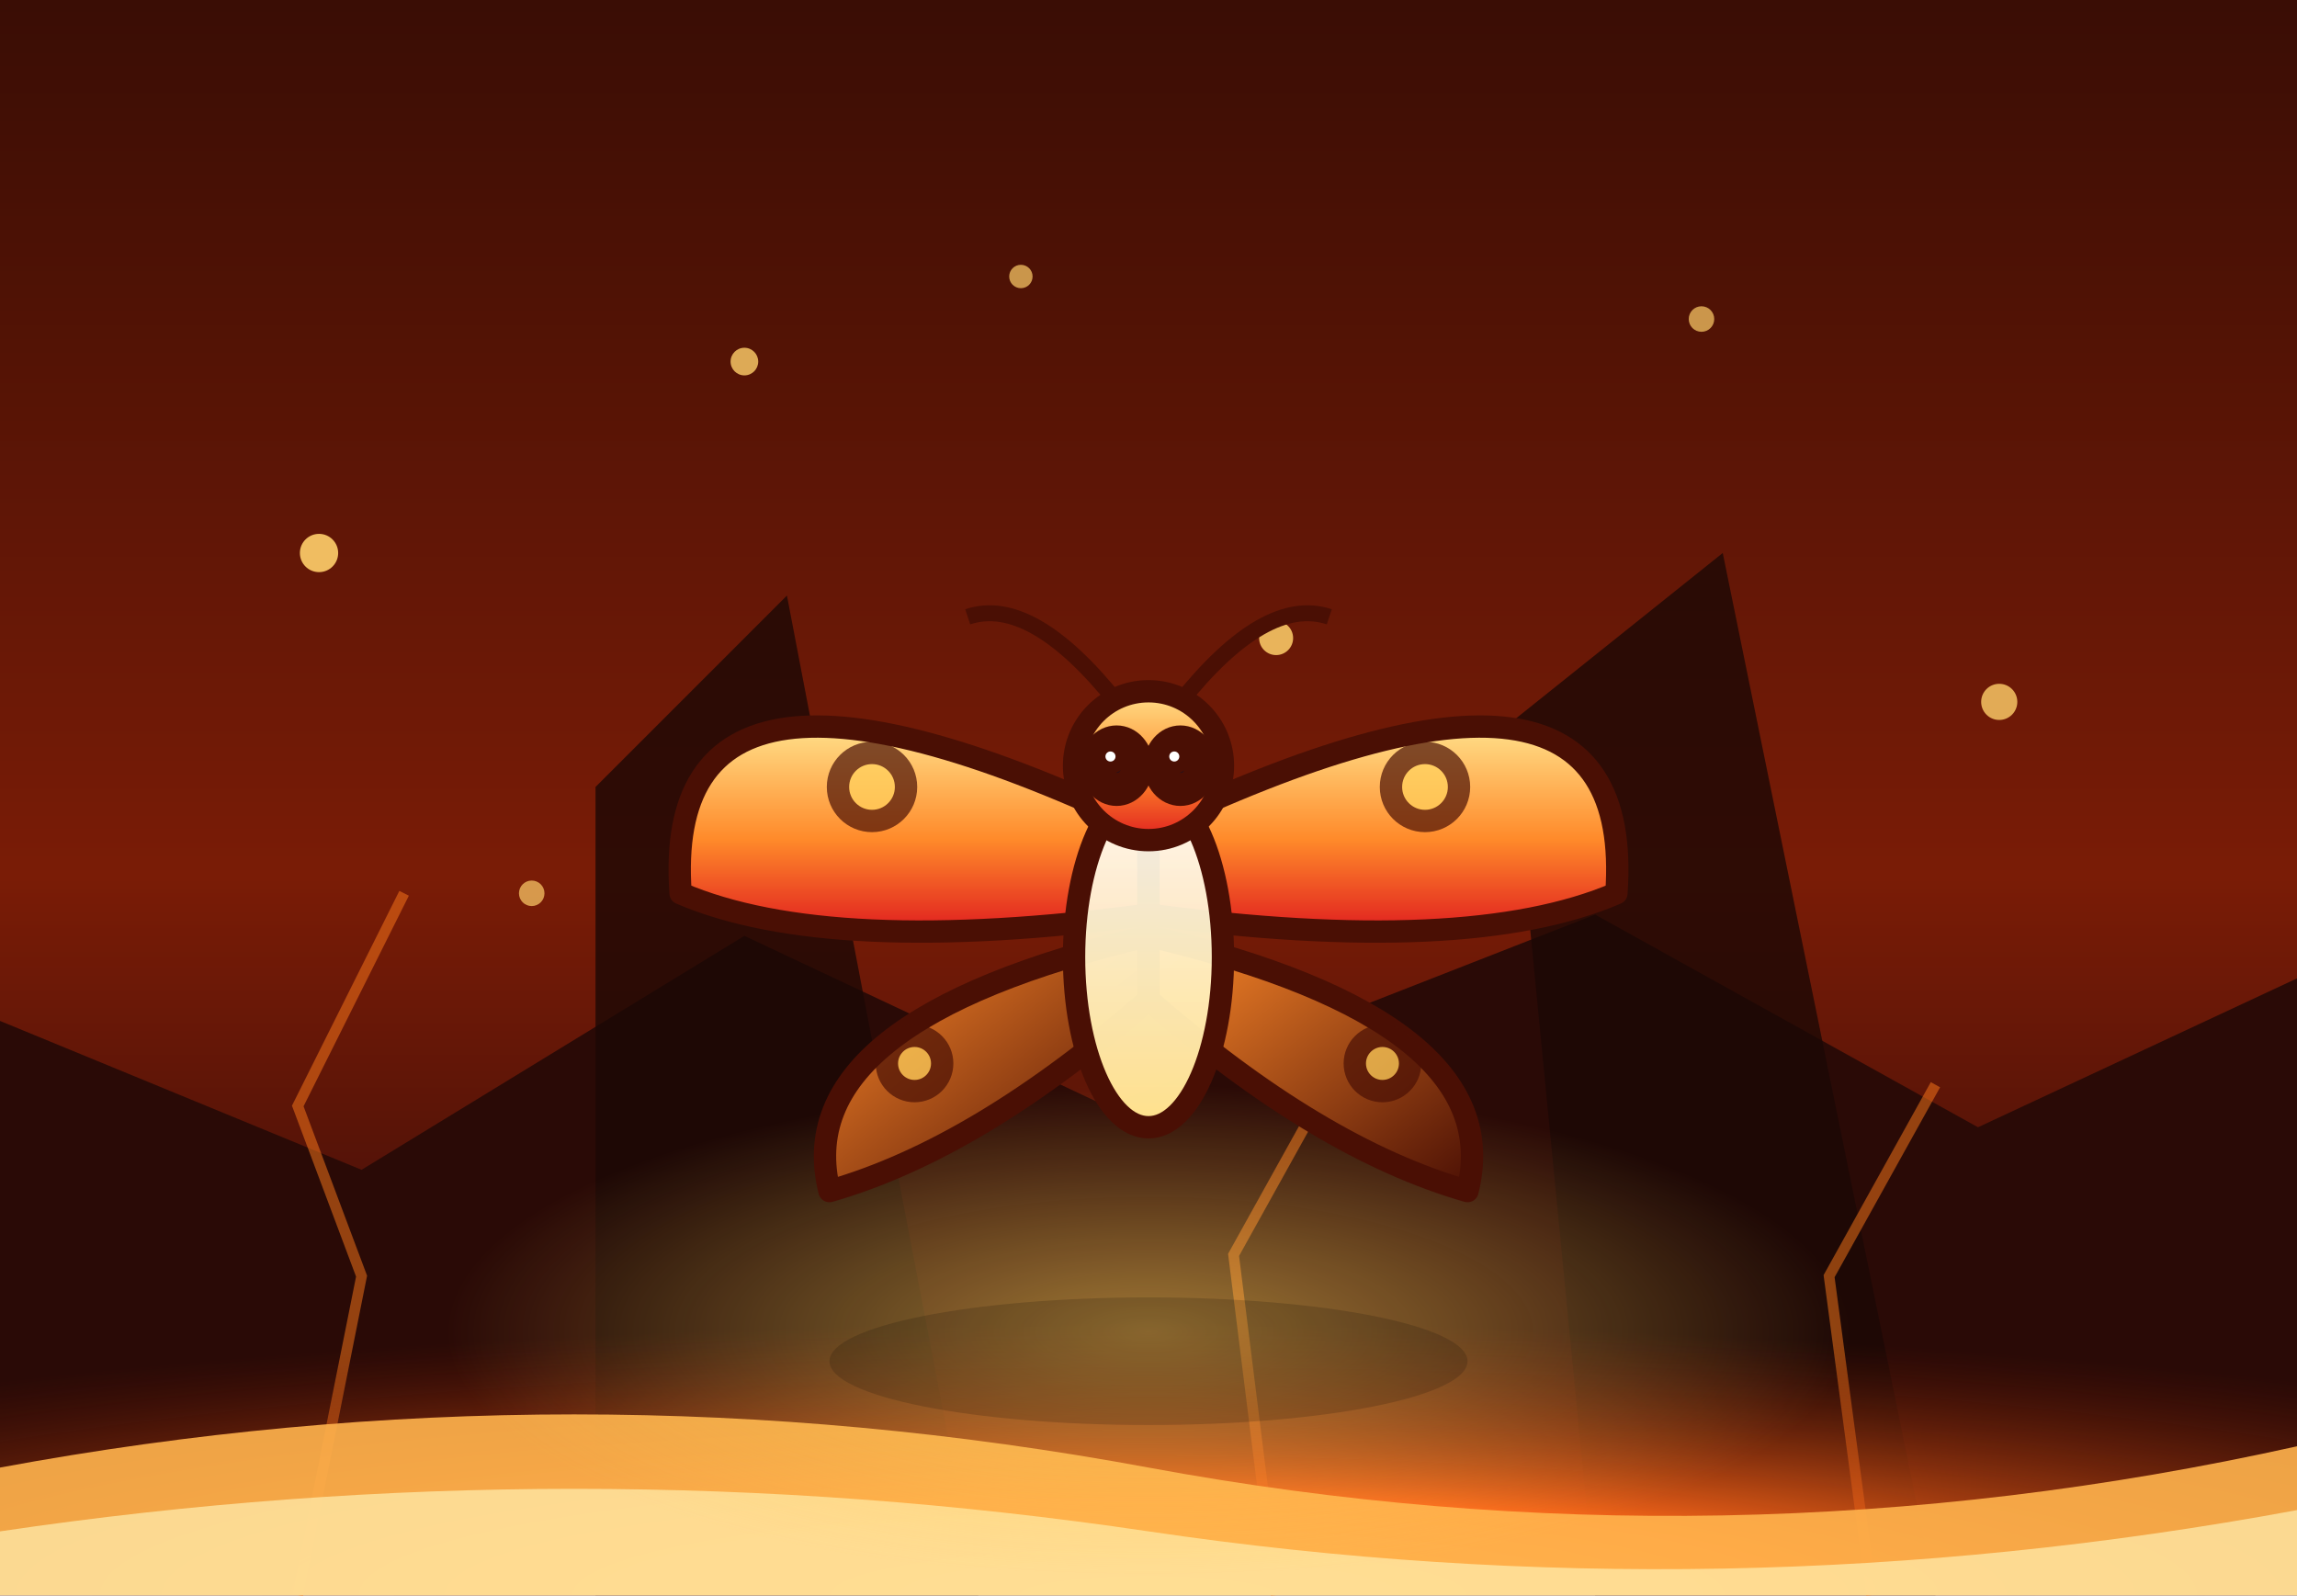
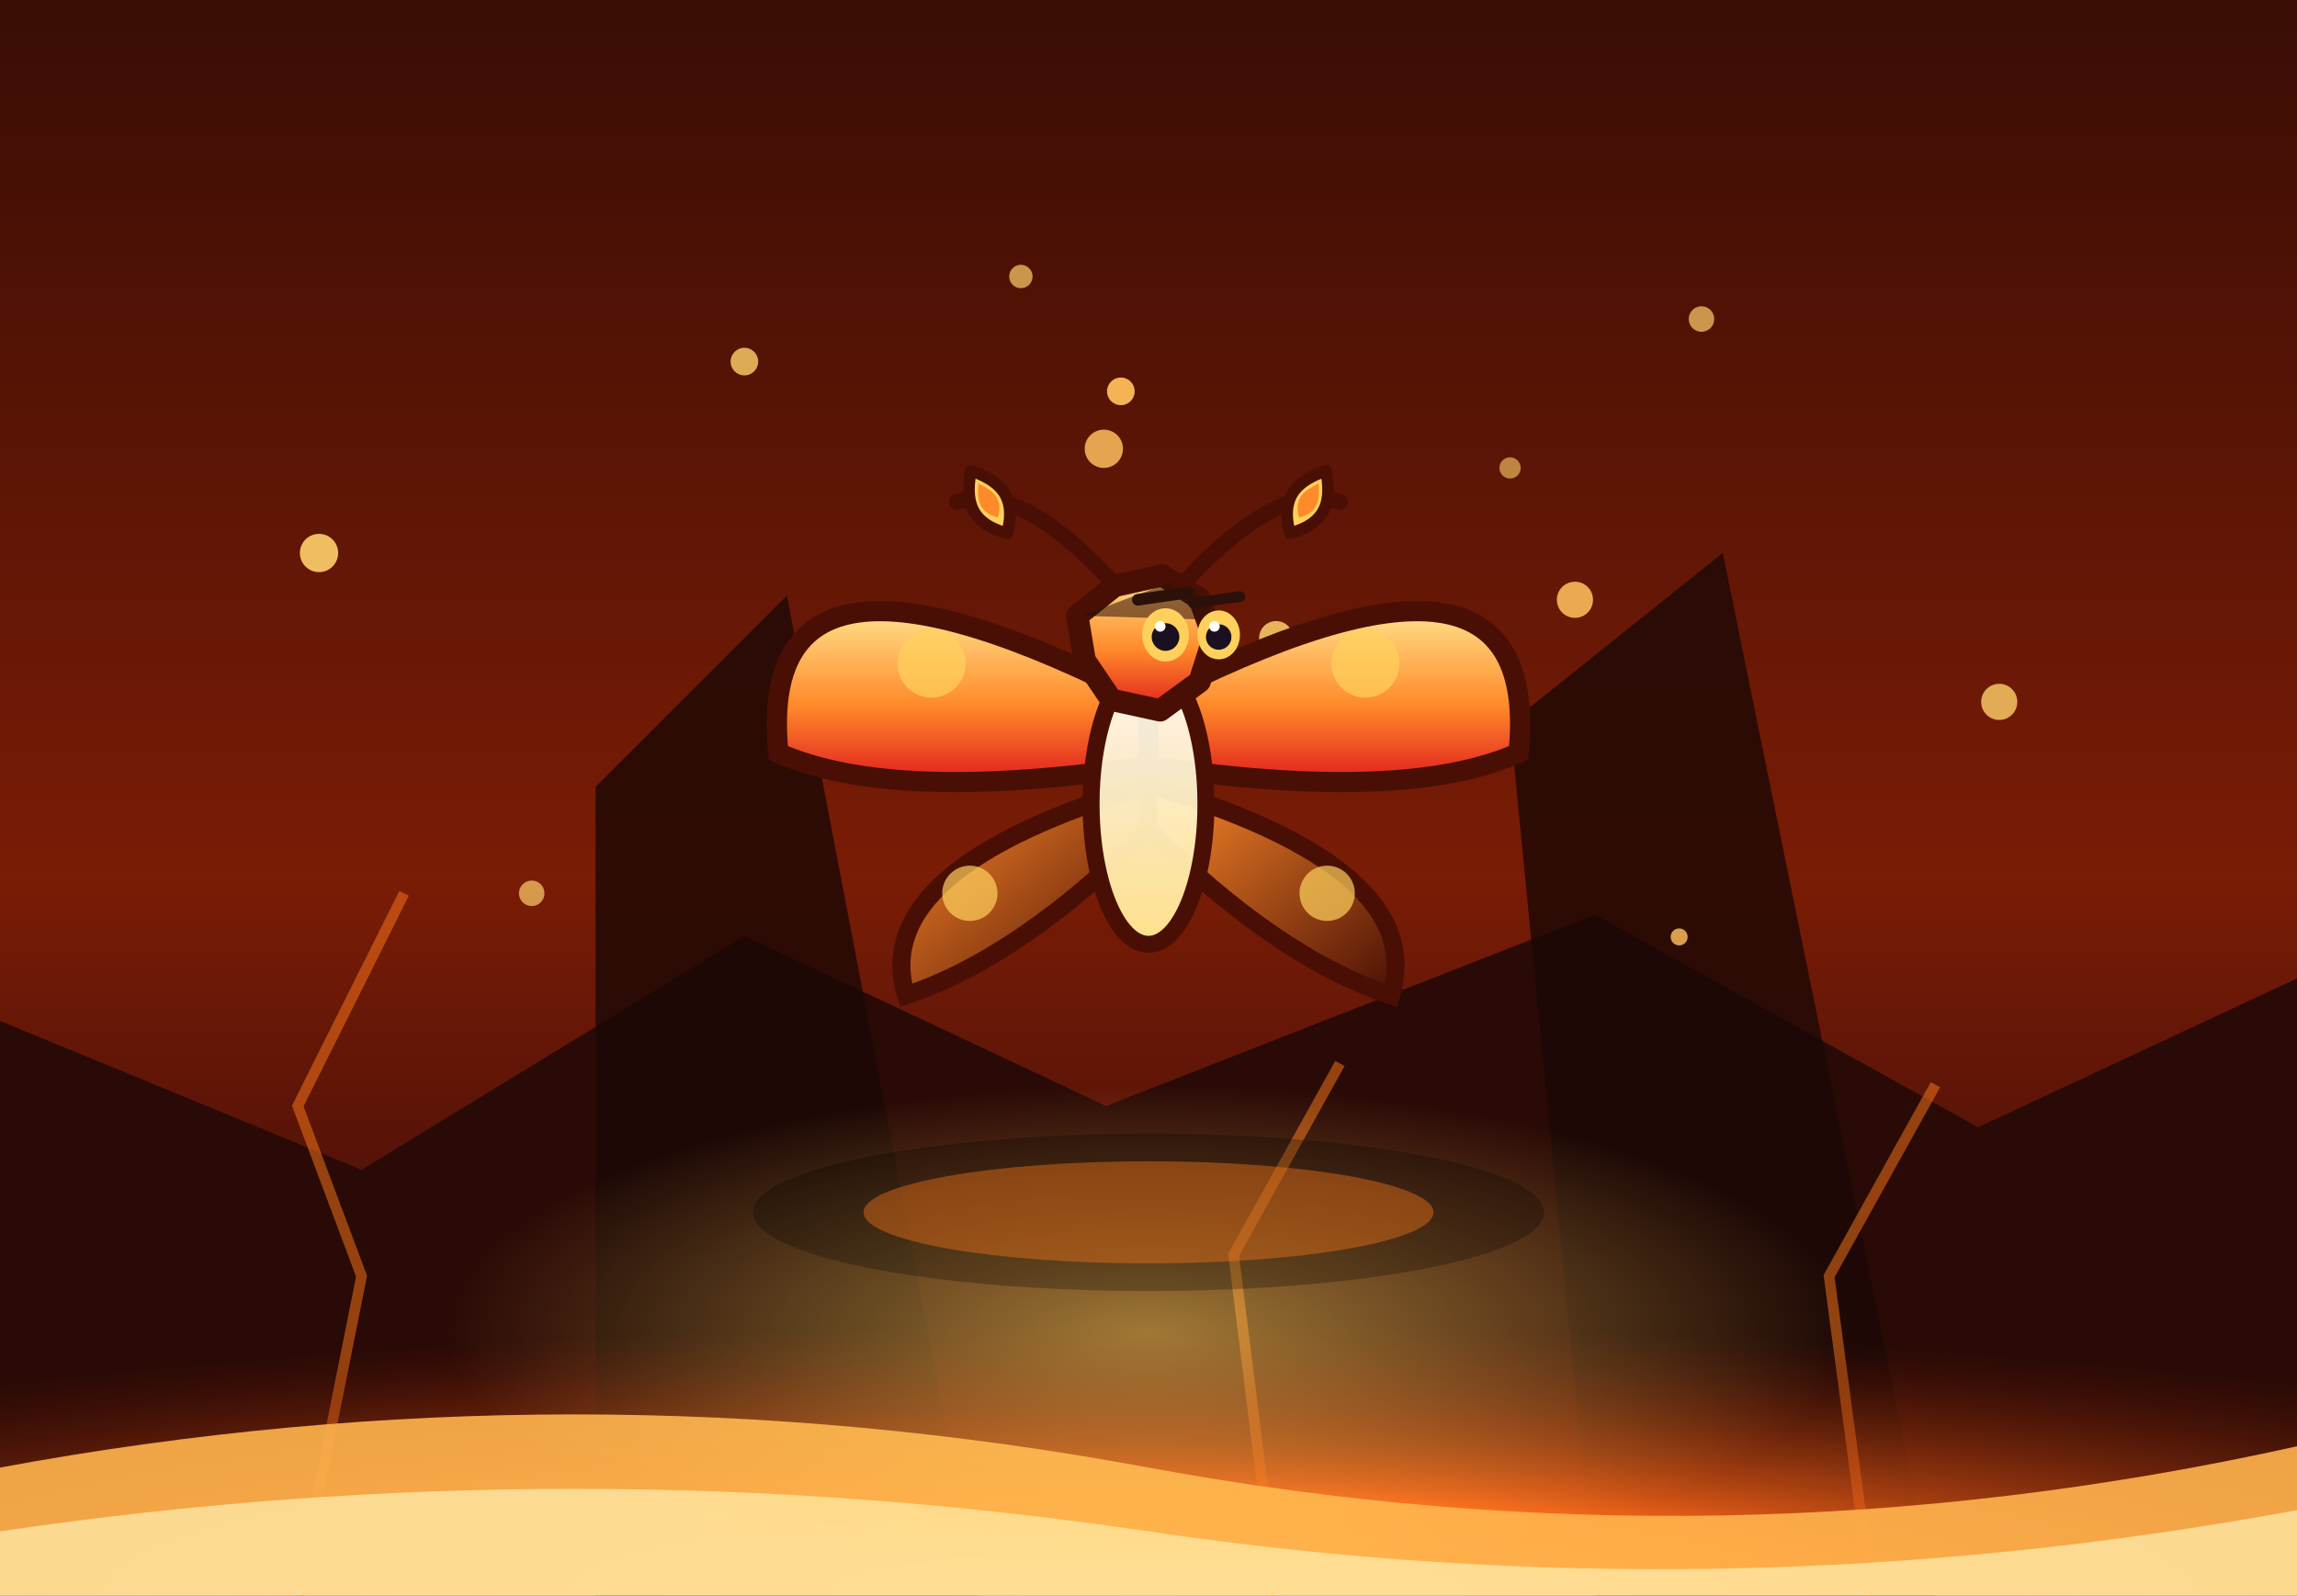
<svg xmlns="http://www.w3.org/2000/svg" viewBox="0 0 216 150">
  <defs>
    <linearGradient id="bodyS1_033" x1="0" y1="0" x2="0" y2="1">
      <stop offset="0%" stop-color="#ffe08a" />
      <stop offset="55%" stop-color="#ff8a2a" />
      <stop offset="100%" stop-color="#e01f1f" />
    </linearGradient>
    <linearGradient id="body2S1_033" x1="0" y1="0" x2="1" y2="1">
      <stop offset="0%" stop-color="#ff8a2a" />
      <stop offset="100%" stop-color="#4a0f04" />
    </linearGradient>
    <linearGradient id="bellyS1_033" x1="0" y1="0" x2="0" y2="1">
      <stop offset="0%" stop-color="#ffffff" stop-opacity=".92" />
      <stop offset="100%" stop-color="#ffe08a" />
    </linearGradient>
+     <linearGradient id="voidS1_033" x1="0" y1="0" x2="0.3" y2="1">
+       <stop offset="0%" stop-color="#4c2a86" />
+       <stop offset="55%" stop-color="#2a1352" />
+       <stop offset="100%" stop-color="#100628" />
+     </linearGradient>
+     <linearGradient id="metalS1_033" x1="0" y1="0" x2="0" y2="1">
+       <stop offset="0%" stop-color="#c9d2e6" />
+       <stop offset="45%" stop-color="#7d879f" />
+       <stop offset="100%" stop-color="#333a4d" />
+     </linearGradient>
+     <linearGradient id="woodS1_033" x1="0" y1="0" x2="1" y2="1">
+       <stop offset="0%" stop-color="#9a6d3a" />
+       <stop offset="100%" stop-color="#4a3016" />
+     </linearGradient>
    <radialGradient id="stageS1_033" cx="50%" cy="62%" r="55%">
      <stop offset="0%" stop-color="#ffd15c" stop-opacity=".55" />
      <stop offset="70%" stop-color="#ffd15c" stop-opacity="0" />
    </radialGradient>
    <radialGradient id="orbS1_033" cx="42%" cy="38%" r="65%">
      <stop offset="0%" stop-color="#ffffff" stop-opacity=".95" />
      <stop offset="45%" stop-color="#ffe08a" />
      <stop offset="100%" stop-color="#e01f1f" />
    </radialGradient>
+     <radialGradient id="haloS1_033" cx="50%" cy="50%" r="50%">
+       <stop offset="60%" stop-color="#ffd15c" stop-opacity="0" />
+       <stop offset="100%" stop-color="#ffd15c" stop-opacity=".5" />
+     </radialGradient>
+     <linearGradient id="rimS1_033" x1="0" y1="0" x2="1" y2="1">
+       <stop offset="0%" stop-color="#ff9bf5" />
+       <stop offset="100%" stop-color="#ffd15c" stop-opacity=".2" />
+     </linearGradient>
  </defs>
  <defs>
    <linearGradient id="skyS1_033" x1="0" y1="0" x2="0" y2="1">
      <stop offset="0%" stop-color="#3a0d05" />
      <stop offset="55%" stop-color="#7a1c06" />
      <stop offset="100%" stop-color="#20060a" />
    </linearGradient>
    <radialGradient id="lavaS1_033" cx="50%" cy="100%" r="80%">
      <stop offset="0%" stop-color="#ffd15c" />
      <stop offset="35%" stop-color="#ff6a1a" />
      <stop offset="100%" stop-color="#7a1c06" stop-opacity="0" />
    </radialGradient>
  </defs>
  <rect x="0" y="0" width="216" height="150" fill="url(#skyS1_033)" />
  <path d="M0,150 L0,96 L34,110 L70,88 L104,104 L150,86 L186,106 L216,92 L216,150 Z" fill="#2a0a06" />
  <path d="M56,150 L56,74 L74,56 L92,150 Z M150,150 L142,68 L162,52 L182,150 Z" fill="#1c0705" opacity=".8" />
  <g stroke="#ff7a1a" stroke-width="1" opacity=".5" fill="none">
    <path d="M28,150 L34,120 L28,104 L38,84" />
    <path d="M120,150 L116,118 L126,100" />
    <path d="M176,150 L172,120 L182,102" />
  </g>
  <rect x="0" y="118" width="216" height="32" fill="url(#lavaS1_033)" />
  <path d="M0,150 L0,138 Q54,128 108,138 T216,136 L216,150 Z" fill="#ffb24d" opacity=".9" />
  <path d="M0,150 L0,144 Q54,136 108,144 T216,142 L216,150 Z" fill="#fff0b0" opacity=".7" />
  <circle cx="30" cy="52" r="1.8" fill="#ffcf6a" opacity="0.9" />
  <circle cx="70" cy="34" r="1.3" fill="#ffcf6a" opacity="0.8" />
  <circle cx="120" cy="60" r="1.6" fill="#ffcf6a" opacity="0.85" />
  <circle cx="160" cy="30" r="1.2" fill="#ffcf6a" opacity="0.7" />
  <circle cx="188" cy="66" r="1.7" fill="#ffcf6a" opacity="0.8" />
  <circle cx="50" cy="84" r="1.2" fill="#ffcf6a" opacity="0.7" />
  <circle cx="96" cy="26" r="1.1" fill="#ffcf6a" opacity="0.7" />
+   <circle cx="142" cy="44" r="1.0" fill="#ffcf6a" opacity="0.6" />
  <ellipse cx="108" cy="118" rx="86" ry="30" fill="url(#stageS1_033)" />
-   <ellipse cx="108" cy="128" rx="30" ry="6" fill="#000" opacity=".16" />
-   <g stroke="#4a0f04" stroke-width="2.1" stroke-linejoin="round">
-     <path d="M108.0,78.0 Q62.0,56.0 64.0,84.0 Q78.0,90.0 108.0,86.0 Z" fill="url(#bodyS1_033)" />
-     <path d="M108.0,88.0 Q74.0,96.0 78.0,112.0 Q92.0,108.0 108.0,94.0 Z" fill="url(#body2S1_033)" />
-     <circle cx="82" cy="74" r="3.2" fill="#ffd15c" opacity=".7" />
-     <circle cx="86" cy="100" r="2.6" fill="#ffd15c" opacity=".7" />
-     <path d="M108.0,78.0 Q154.0,56.0 152.0,84.0 Q138.0,90.0 108.0,86.0 Z" fill="url(#bodyS1_033)" />
-     <path d="M108.0,88.0 Q142.0,96.0 138.0,112.0 Q124.0,108.0 108.0,94.0 Z" fill="url(#body2S1_033)" />
-     <circle cx="134" cy="74" r="3.2" fill="#ffd15c" opacity=".7" />
-     <circle cx="130" cy="100" r="2.6" fill="#ffd15c" opacity=".7" />
-     <ellipse cx="108" cy="90" rx="7" ry="16" fill="url(#bellyS1_033)" />
-     <circle cx="108" cy="72.0" r="7" fill="url(#bodyS1_033)" />
-     <path d="M105.0,66.0 q-8,-10 -14,-8 M111.0,66.0 q8,-10 14,-8" fill="none" stroke="#4a0f04" stroke-width="1.5" />
-     <ellipse cx="105" cy="72" rx="2.4" ry="2.736" fill="#ffd15c" />
-     <circle cx="105" cy="72.288" r="1.44" fill="#1a1020" />
-     <circle cx="104.424" cy="71.136" r="0.576" fill="#fff" />
-     <ellipse cx="111" cy="72" rx="2.4" ry="2.736" fill="#ffd15c" />
-     <circle cx="111" cy="72.288" r="1.44" fill="#1a1020" />
-     <circle cx="110.424" cy="71.136" r="0.576" fill="#fff" />
+   <ellipse cx="108.0" cy="114.0" rx="37.2" ry="7.4" fill="#000" opacity=".26" />
+   <ellipse cx="108.0" cy="114.0" rx="26.8" ry="4.8" fill="#ff7a1a" opacity=".4" />
+   <path d="M108.0,66.0 Q70.8,46.8 73.2,70.8 Q84.0,75.6 108.0,72.0 Z" fill="url(#bodyS1_033)" stroke="#4a0f04" stroke-width="1.9" />
+   <path d="M108.0,73.8 Q81.6,81.6 85.2,93.6 Q96.0,90.0 108.0,78.0 Z" fill="url(#body2S1_033)" stroke="#4a0f04" stroke-width="1.7" />
+   <circle cx="87.6" cy="62.4" r="3.2" fill="#ffd15c" opacity=".7" />
+   <circle cx="91.2" cy="84.0" r="2.6" fill="#ffd15c" opacity=".7" />
+   <path d="M108.0,66.0 Q145.2,46.8 142.8,70.8 Q132.0,75.6 108.0,72.0 Z" fill="url(#bodyS1_033)" stroke="#4a0f04" stroke-width="1.9" />
+   <path d="M108.0,73.8 Q134.4,81.6 130.8,93.6 Q120.0,90.0 108.0,78.0 Z" fill="url(#body2S1_033)" stroke="#4a0f04" stroke-width="1.7" />
+   <circle cx="128.4" cy="62.4" r="3.2" fill="#ffd15c" opacity=".7" />
+   <circle cx="124.8" cy="84.0" r="2.6" fill="#ffd15c" opacity=".7" />
+   <ellipse cx="108.0" cy="75.6" rx="5.4" ry="13.2" fill="url(#bellyS1_033)" stroke="#4a0f04" stroke-width="1.6" />
+   <path d="M114.1,60.0 L112.8,64.1 L109.1,66.8 L104.5,65.8 L102.0,62.1 L101.3,57.9 L104.8,55.1 L109.3,54.1 L112.8,56.3 Z" fill="url(#bodyS1_033)" stroke="#4a0f04" stroke-width="2.1" stroke-linejoin="round" />
+   <path d="M101.7,57.9 L111.3,54.3 L114.5,58.3 Z" fill="#2b1109" opacity=".55" />
+   <path d="M105.0,55.2 q-9.0,-10 -15.0,-8" fill="none" stroke="#4a0f04" stroke-width="1.5" stroke-linecap="round" />
+   <g transform="rotate(-30 93.0 47.2)" stroke="#4a0f04" stroke-width="1.1" stroke-linejoin="round">
+     <path d="M93.0,50.6 C90.3,47.9 91.3,45.8 93.0,43.8 C94.7,45.8 95.7,47.9 93.0,50.6 Z" fill="#ffd15c" />
+     <path d="M93.0,48.9 C91.6,47.5 92.2,46.4 93.0,45.2 C93.8,46.4 94.4,47.5 93.0,48.9 Z" fill="#ff8a2a" stroke="none" />
  </g>
+   <path d="M111.0,55.2 q9.0,-10 15.0,-8" fill="none" stroke="#4a0f04" stroke-width="1.5" stroke-linecap="round" />
+   <g transform="rotate(30 123.0 47.2)" stroke="#4a0f04" stroke-width="1.1" stroke-linejoin="round">
+     <path d="M123.0,50.6 C120.3,47.9 121.3,45.8 123.0,43.8 C124.7,45.8 125.7,47.9 123.0,50.6 Z" fill="#ffd15c" />
+     <path d="M123.0,48.9 C121.6,47.5 122.2,46.4 123.0,45.2 C123.8,46.4 124.4,47.5 123.0,48.9 Z" fill="#ff8a2a" stroke="none" />
+   </g>
+   <ellipse cx="109.6" cy="59.7" rx="2.2" ry="2.5" fill="#ffd15c" />
+   <circle cx="109.6" cy="59.9" r="1.3" fill="#1a1020" />
+   <circle cx="109.1" cy="58.9" r="0.5" fill="#fff" />
+   <path d="M107.0,56.4 l4.8,-0.7" stroke="#2b1109" stroke-width="1.1" stroke-linecap="round" />
+   <ellipse cx="114.6" cy="59.7" rx="2.0" ry="2.3" fill="#ffd15c" />
+   <circle cx="114.6" cy="59.9" r="1.2" fill="#1a1020" />
+   <circle cx="114.2" cy="58.9" r="0.5" fill="#fff" />
+   <path d="M112.2,56.7 l4.4,-0.6" stroke="#2b1109" stroke-width="1.0" stroke-linecap="round" />
+   <circle cx="148.1" cy="56.4" r="1.7" fill="#ffbf5c" opacity="0.87" />
+   <circle cx="105.4" cy="36.8" r="1.3" fill="#ffbf5c" opacity="0.93" />
+   <circle cx="157.9" cy="88.1" r="0.8" fill="#ffbf5c" opacity="0.82" />
+   <circle cx="103.8" cy="42.2" r="1.8" fill="#ffbf5c" opacity="0.84" />
</svg>
